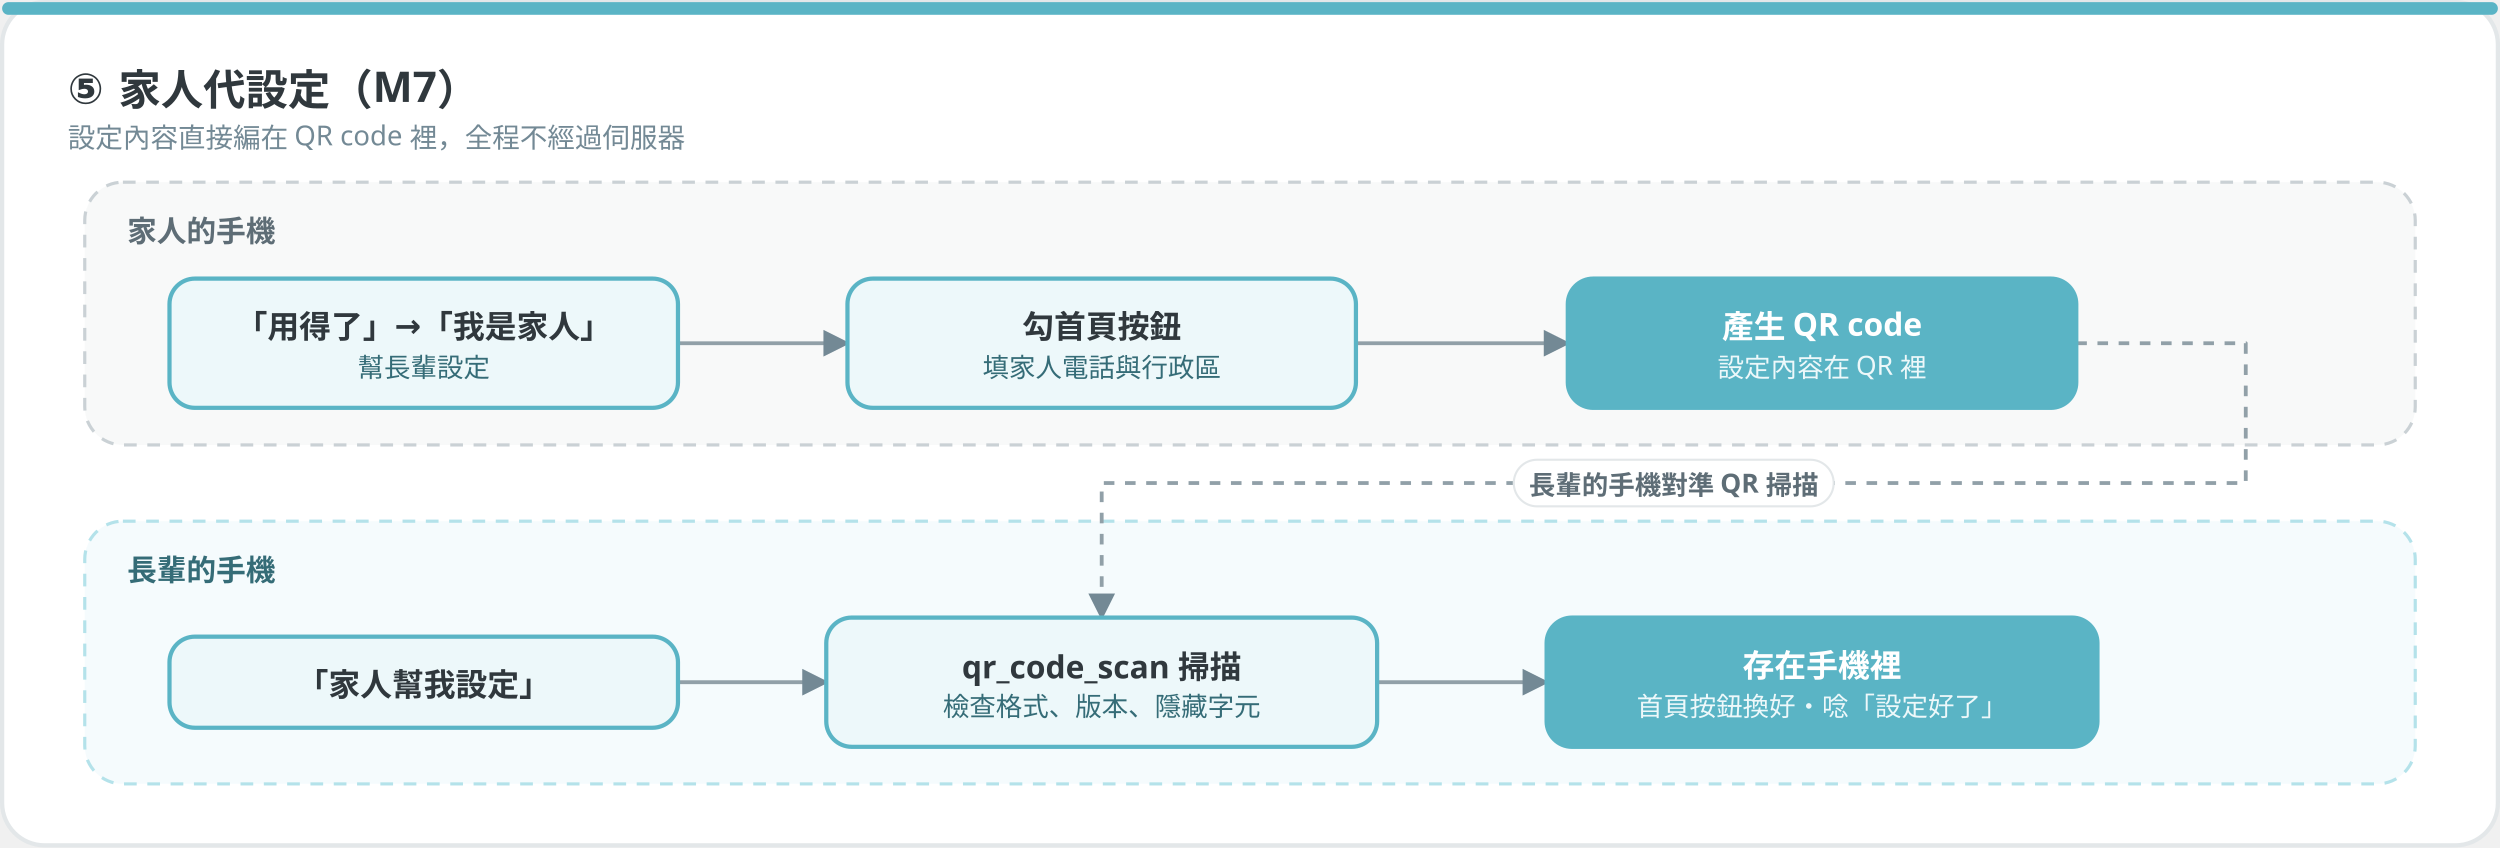
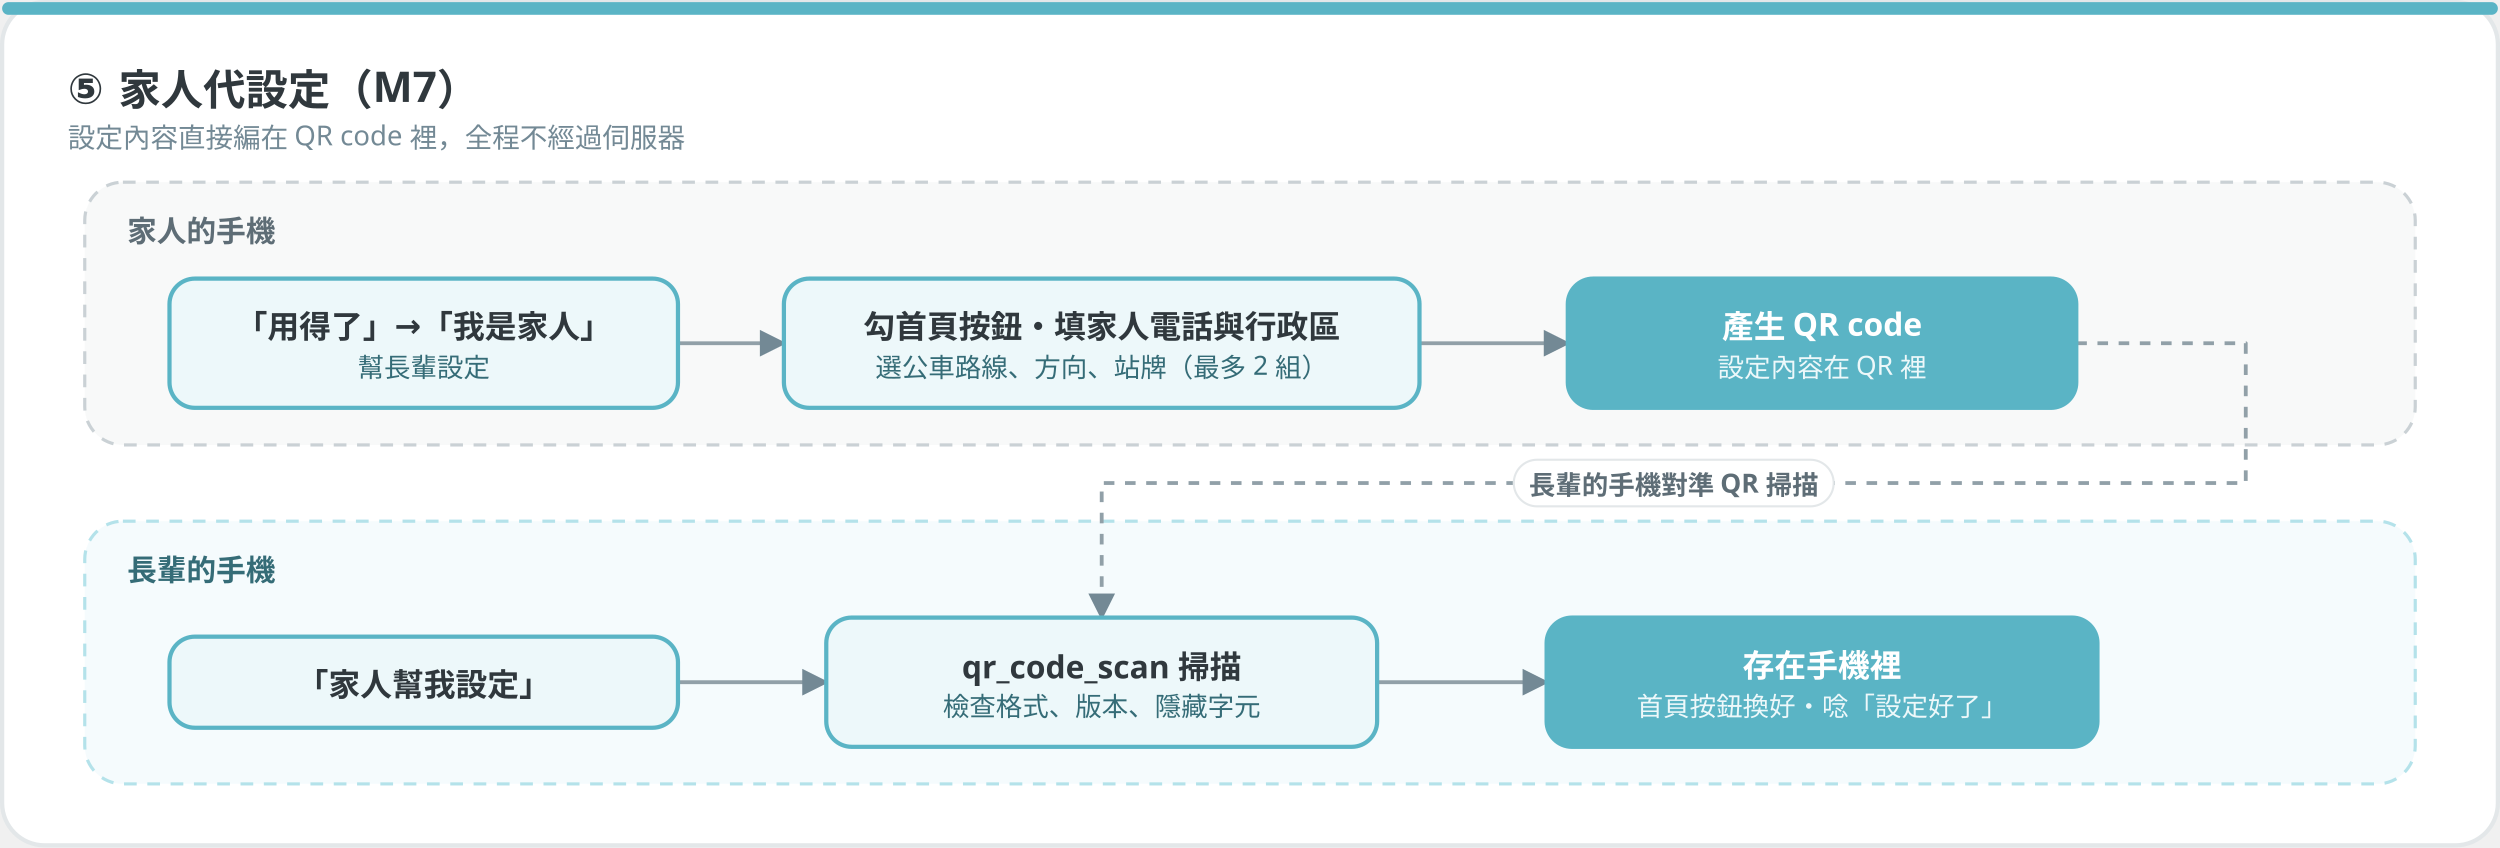
<svg xmlns="http://www.w3.org/2000/svg" width="1180" height="400" viewBox="0 0 1180 400" font-family="'PingFang TC','Noto Sans TC','Microsoft JhengHei',system-ui,sans-serif" role="img" aria-label="⑤ 家人代設定（M7）">
  <defs>
    <marker id="arrow" viewBox="0 0 10 10" refX="9" refY="5" markerWidth="7" markerHeight="7" orient="auto-start-reverse">
      <path d="M0,0 L10,5 L0,10 z" fill="#738995" />
    </marker>
    <marker id="arrow-start" viewBox="0 0 10 10" refX="1" refY="5" markerWidth="7" markerHeight="7" orient="auto-start-reverse">
      <path d="M10,0 L0,5 L10,10 z" fill="#738995" />
    </marker>
  </defs>
  <rect x="1" y="1" width="1178" height="398" rx="20" fill="white" stroke="#E3E7E9" stroke-width="2" />
  <rect x="1" y="1" width="1178" height="6" rx="3" fill="#5AB4C5" />
  <text x="32.0" y="38.0" font-size="20" font-weight="700" fill="#30383D" text-anchor="start" dominant-baseline="central">⑤ 家人代設定（M7）</text>
  <text x="32.0" y="64.0" font-size="13" font-weight="400" fill="#738995" text-anchor="start" dominant-baseline="central">設定內容直接編在 QR code 裡，全程不經過伺服器</text>
  <rect x="40" y="86" width="1100" height="124" rx="18" fill="#F1F3F4" fill-opacity="0.55" stroke="#CAD1D5" stroke-width="1.5" stroke-dasharray="6 5" />
  <text x="60.0" y="108.0" font-size="14" font-weight="700" fill="#5E6D76" text-anchor="start" dominant-baseline="central">家人的手機</text>
  <rect x="40" y="246" width="1100" height="124" rx="18" fill="#EDF8FA" fill-opacity="0.55" stroke="#B4E2EA" stroke-width="1.5" stroke-dasharray="6 5" />
  <text x="60.0" y="268.0" font-size="14" font-weight="700" fill="#356C77" text-anchor="start" dominant-baseline="central">長輩的手機</text>
-   <path d="M320.0,162.0 L400.0,162.0" fill="none" stroke="#91A0A8" stroke-width="1.8" stroke-linejoin="round" marker-end="url(#arrow)" />
-   <path d="M640.0,162.0 L740.0,162.0" fill="none" stroke="#91A0A8" stroke-width="1.8" stroke-linejoin="round" marker-end="url(#arrow)" />
+   <path d="M320.0,162.0 L370.0,162.0" fill="none" stroke="#91A0A8" stroke-width="1.8" stroke-linejoin="round" marker-end="url(#arrow)" />
+   <path d="M670.0,162.0 L740.0,162.0" fill="none" stroke="#91A0A8" stroke-width="1.8" stroke-linejoin="round" marker-end="url(#arrow)" />
  <path d="M320.0,322.0 L390.0,322.0" fill="none" stroke="#91A0A8" stroke-width="1.8" stroke-linejoin="round" marker-end="url(#arrow)" />
  <path d="M650.0,322.0 L730.0,322.0" fill="none" stroke="#91A0A8" stroke-width="1.8" stroke-linejoin="round" marker-end="url(#arrow)" />
  <path d="M980.0,162.0 L1060.0,162.0 L1060.0,228.0 L520.0,228.0 L520.0,291.5" fill="none" stroke="#91A0A8" stroke-width="1.8" stroke-linejoin="round" stroke-dasharray="5 5" marker-end="url(#arrow)" />
  <rect x="80.0" y="131.5" width="240.0" height="61.0" rx="12.0" fill="#EDF8FA" stroke="#5AB4C5" stroke-width="2" />
  <text x="200.0" y="153.0" font-size="15" font-weight="700" fill="#30383D" text-anchor="middle" dominant-baseline="central">「用得了」→「我是家人」</text>
  <text x="200.0" y="172.5" font-size="12.5" font-weight="400" fill="#356C77" text-anchor="middle" dominant-baseline="central">幫長輩設定</text>
-   <rect x="400.0" y="131.5" width="240.0" height="61.0" rx="12.0" fill="#EDF8FA" stroke="#5AB4C5" stroke-width="2" />
-   <text x="520.0" y="153.0" font-size="15" font-weight="700" fill="#30383D" text-anchor="middle" dominant-baseline="central">勾首頁按鈕</text>
-   <text x="520.0" y="172.5" font-size="12.5" font-weight="400" fill="#356C77" text-anchor="middle" dominant-baseline="central">填家人電話與行政區</text>
+   <rect x="370.0" y="131.5" width="300.0" height="61.0" rx="12.0" fill="#EDF8FA" stroke="#5AB4C5" stroke-width="2" />
+   <text x="520.0" y="153.0" font-size="15" font-weight="700" fill="#30383D" text-anchor="middle" dominant-baseline="central">勾首頁按鈕・填家人電話與行政區</text>
+   <text x="520.0" y="172.5" font-size="12.5" font-weight="400" fill="#356C77" text-anchor="middle" dominant-baseline="central">選公車路線、方向、站牌（最多 2 組）</text>
  <rect x="740.0" y="131.5" width="240.0" height="61.0" rx="12.0" fill="#5AB4C5" stroke="#5AB4C5" stroke-width="2" />
  <text x="860.0" y="153.0" font-size="15" font-weight="700" fill="#FFFFFF" text-anchor="middle" dominant-baseline="central">產生 QR code</text>
  <text x="860.0" y="172.5" font-size="12.5" font-weight="400" fill="#EDF8FA" text-anchor="middle" dominant-baseline="central">設定內容在 QR 裡</text>
  <rect x="80.0" y="300.5" width="240.0" height="43.0" rx="12.0" fill="#EDF8FA" stroke="#5AB4C5" stroke-width="2" />
  <text x="200.0" y="322.0" font-size="15" font-weight="700" fill="#30383D" text-anchor="middle" dominant-baseline="central">「家人幫我設定」</text>
  <rect x="390.0" y="291.5" width="260.0" height="61.0" rx="12.0" fill="#EDF8FA" stroke="#5AB4C5" stroke-width="2" />
  <text x="520.0" y="313.0" font-size="15" font-weight="700" fill="#30383D" text-anchor="middle" dominant-baseline="central">qr_code_scan 掃描</text>
  <text x="520.0" y="332.5" font-size="12.5" font-weight="400" fill="#356C77" text-anchor="middle" dominant-baseline="central">檢查格式、版本、隱藏字元</text>
  <rect x="730.0" y="291.5" width="260.0" height="61.0" rx="12.0" fill="#5AB4C5" stroke="#5AB4C5" stroke-width="2" />
  <text x="860.0" y="313.0" font-size="15" font-weight="700" fill="#FFFFFF" text-anchor="middle" dominant-baseline="central">存在手機裡</text>
  <text x="860.0" y="332.5" font-size="12.5" font-weight="400" fill="#EDF8FA" text-anchor="middle" dominant-baseline="central">首頁按鈕換好・唸「設定好了」</text>
  <rect x="714.5" y="217.0" width="151.0" height="22" rx="11" fill="white" stroke="#E3E7E9" />
  <text x="790.0" y="228.0" font-size="12.5" font-weight="600" fill="#5E6D76" text-anchor="middle" dominant-baseline="central">長輩的手機對準 QR 掃描</text>
</svg>
